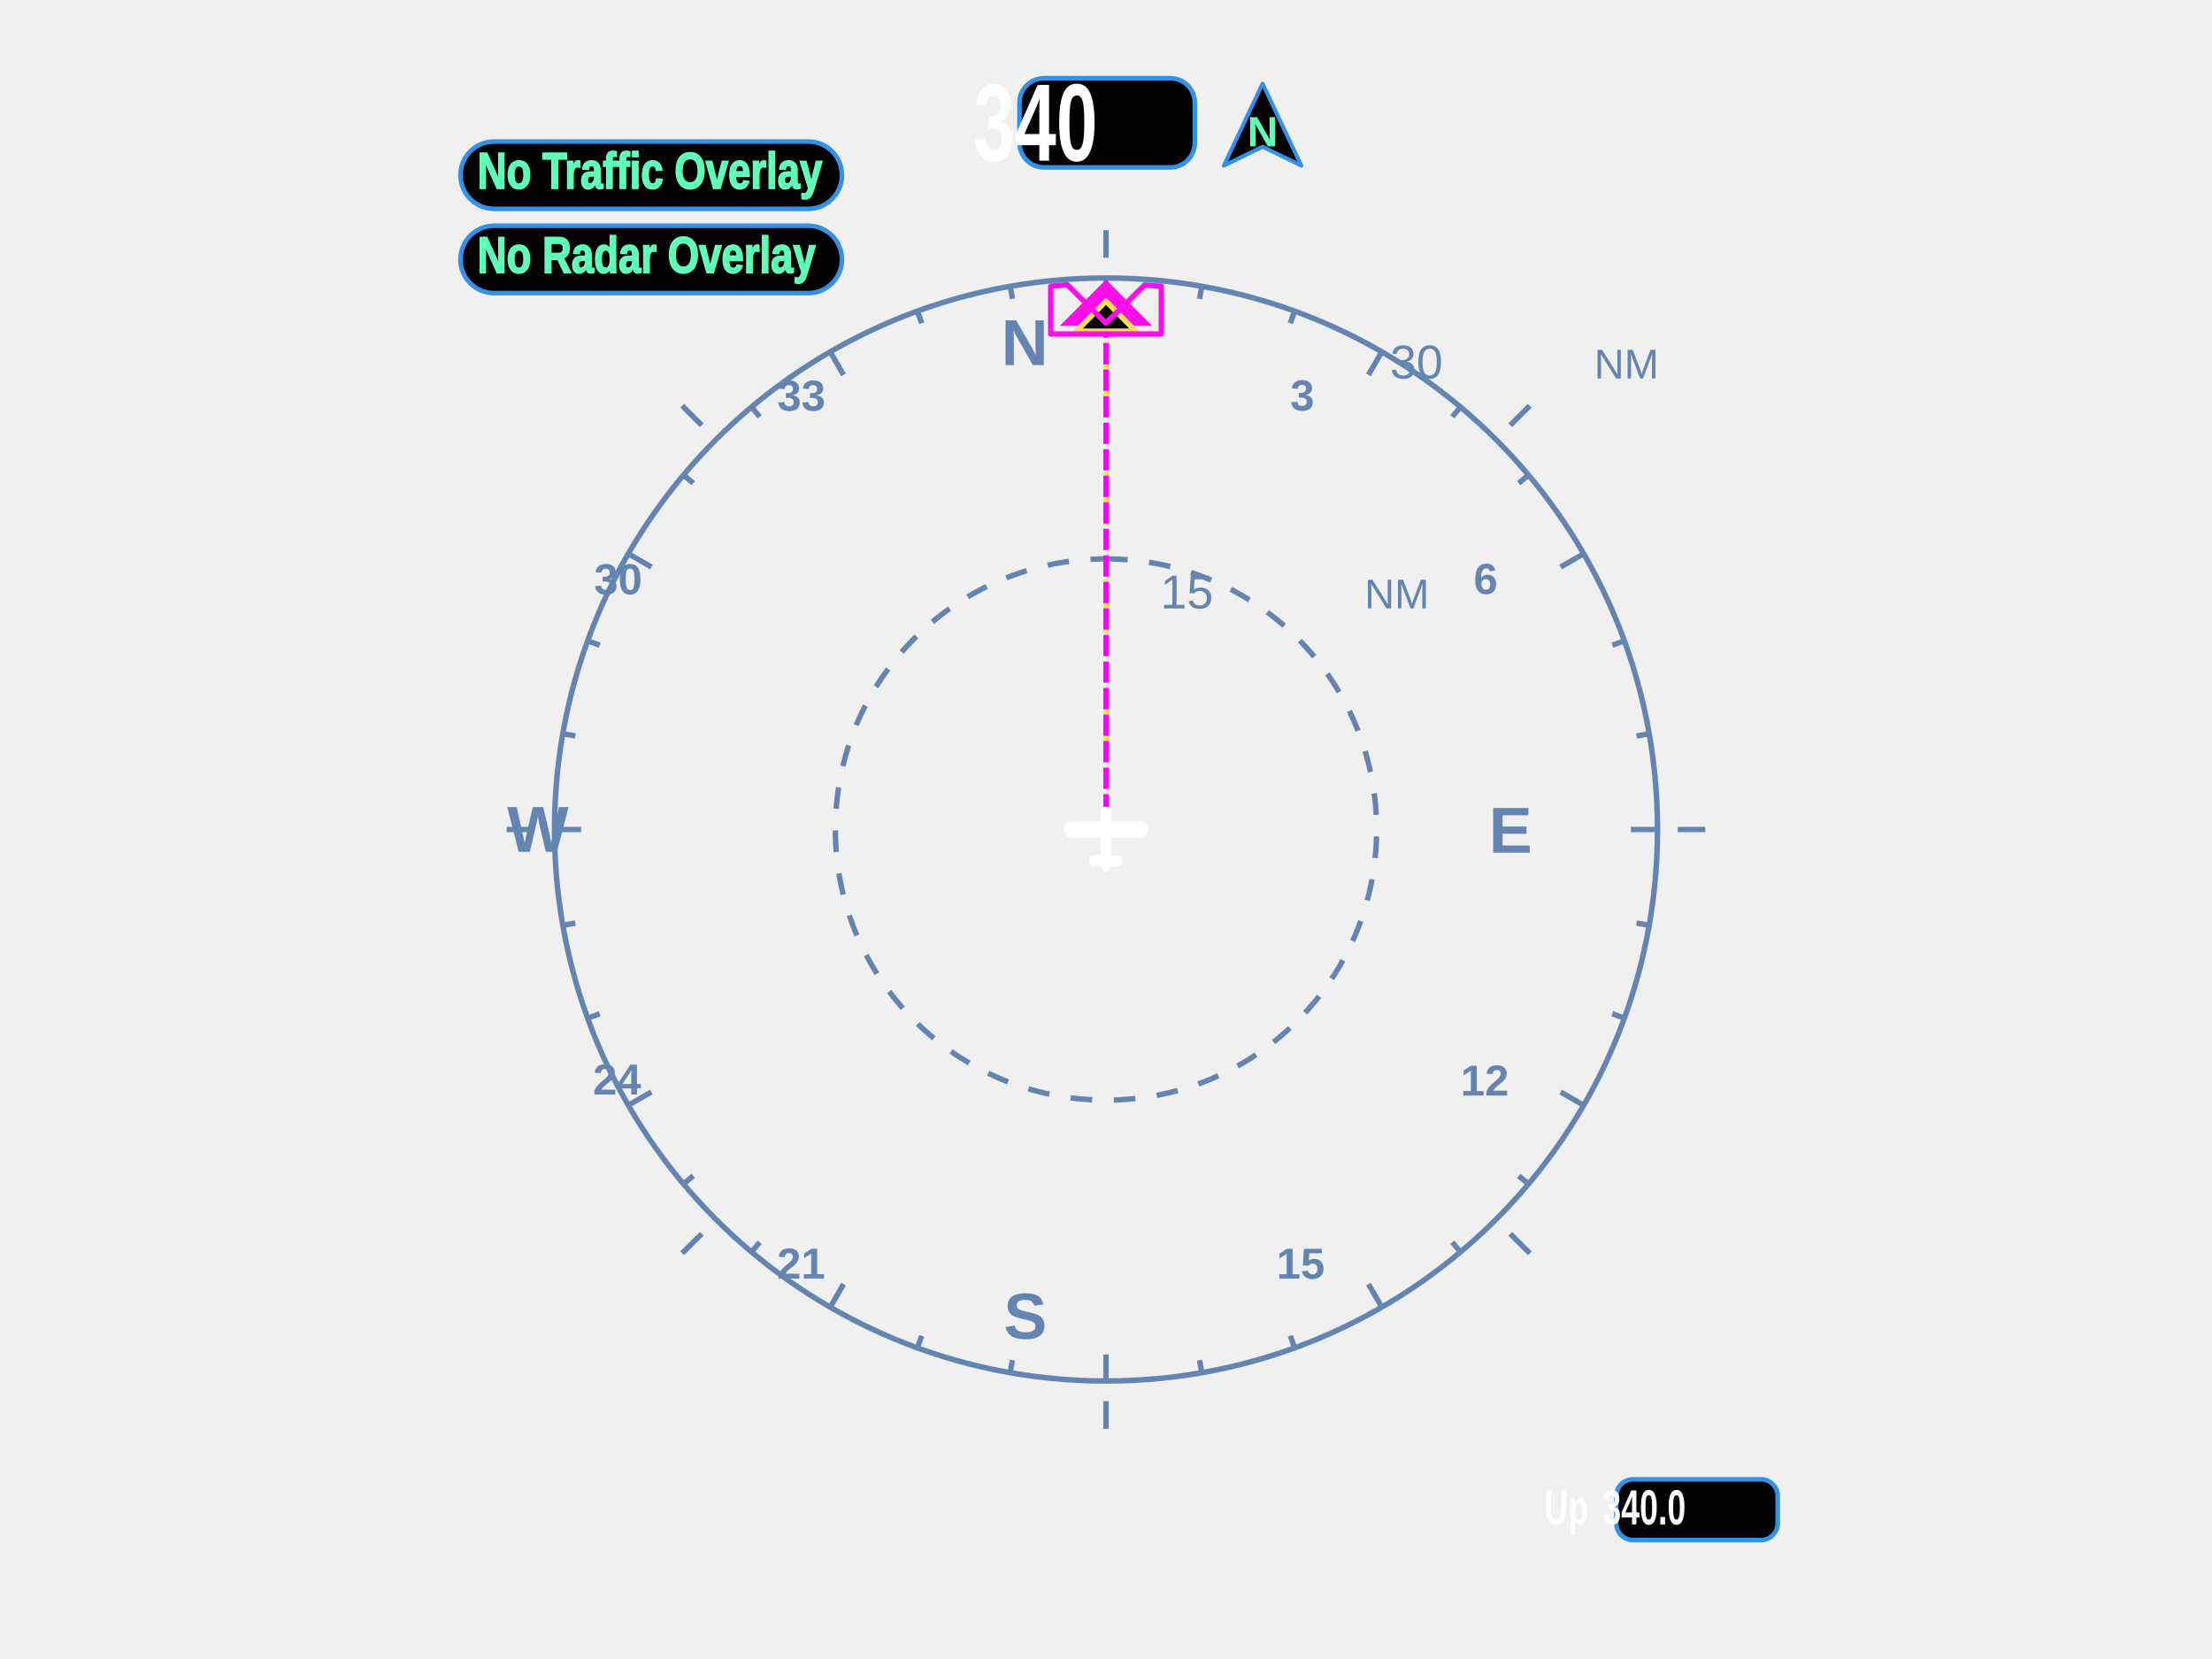
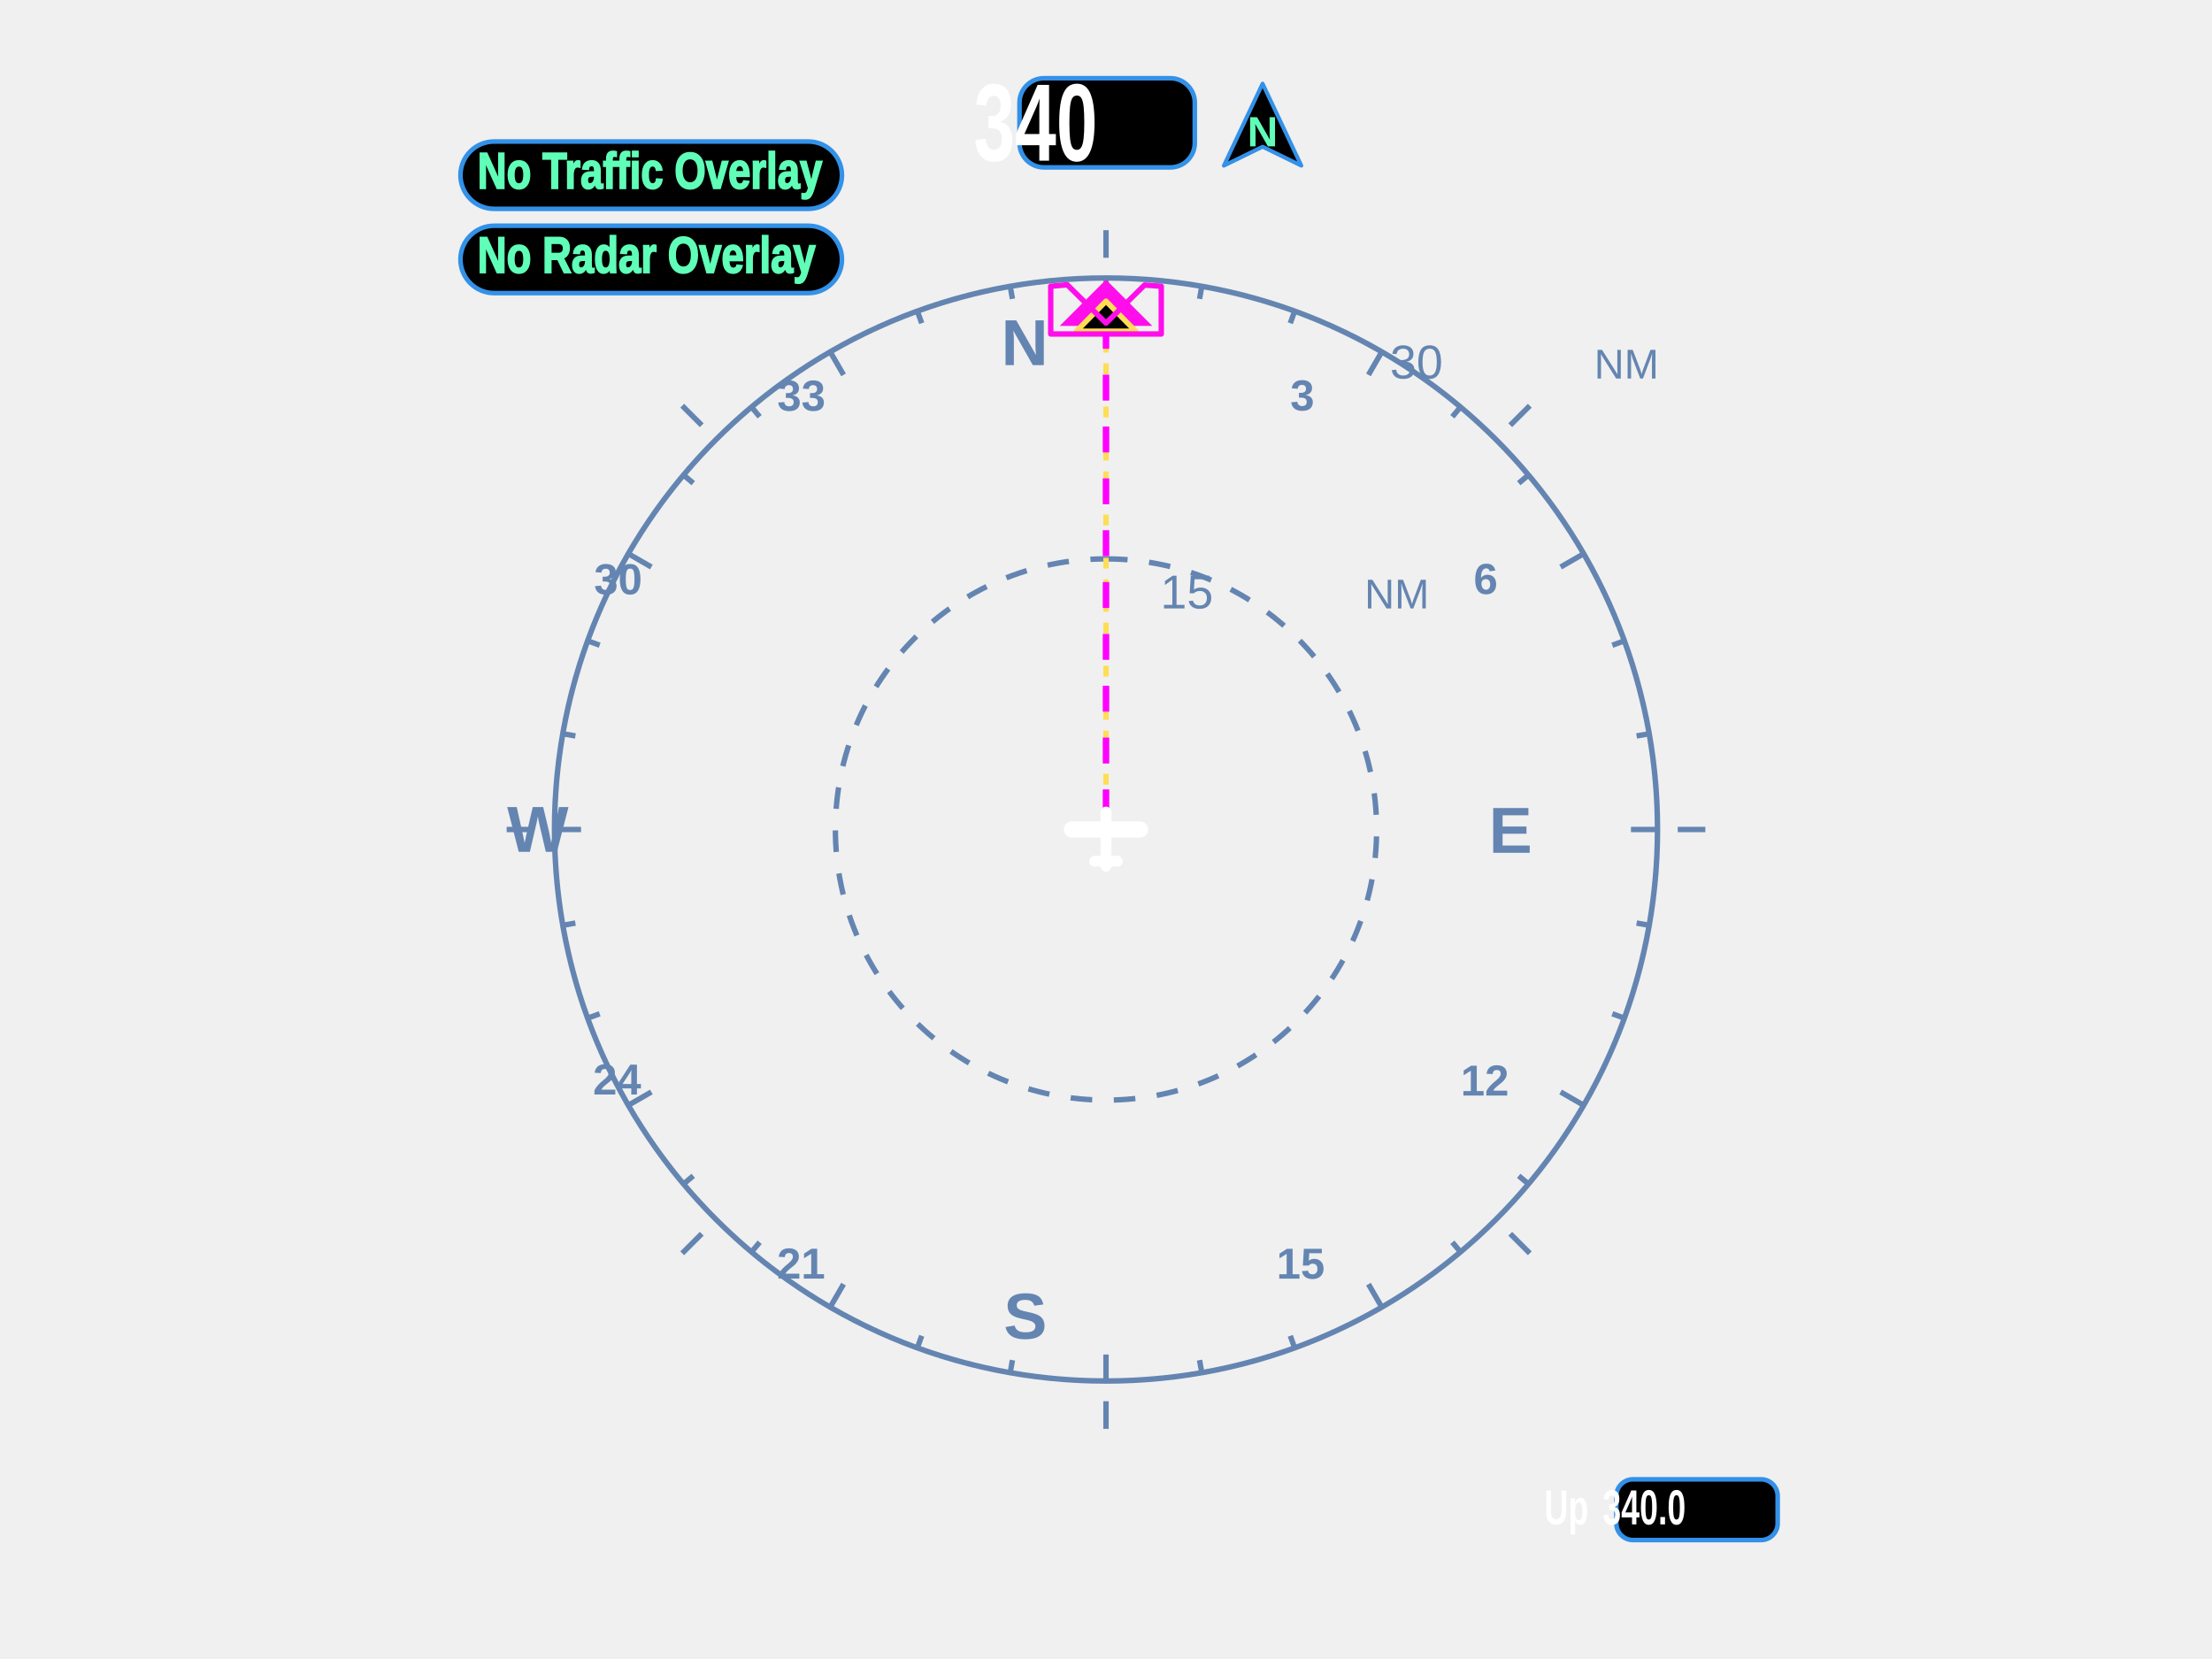
<svg xmlns="http://www.w3.org/2000/svg" width="2048" height="1536" id="svg2" version="1.1">
  <defs id="defs4" />
  <g id="layer5" style="display:inline">
    <g style="display:inline;stroke-width:5.088;stroke-miterlimit:4;stroke-dasharray:none" id="MovingMap_Compass" transform="matrix(0.982647,0,0,0.982647,17.76952,488.5724)">
      <g id="MovingMap_Compass_Rose" style="stroke-width:5.088;stroke-miterlimit:4;stroke-dasharray:none">
        <path style="fill:none;stroke:#6485b1;stroke-width:5.088;stroke-linecap:butt;stroke-linejoin:miter;stroke-opacity:1;stroke-dasharray:20.353, 20.353;stroke-dashoffset:0;display:inline" d="m 1024,29.391 c 140.821,0 254.979,114.154 254.979,254.971 0,140.816 -114.158,254.971 -254.979,254.971 -140.821,0 -254.979,-114.155 -254.979,-254.971 0,-140.817 114.158,-254.971 254.979,-254.971 z" id="MovingMap_Compass_Mid" />
        <path style="font-size:medium;font-style:normal;font-variant:normal;font-weight:normal;font-stretch:normal;text-indent:0;text-align:start;text-decoration:none;line-height:normal;letter-spacing:normal;word-spacing:normal;text-transform:none;direction:ltr;block-progression:tb;writing-mode:lr-tb;text-anchor:start;baseline-shift:baseline;color:#000000;fill:#6485b1;fill-opacity:1;stroke:none;stroke-width:0.862;marker:none;visibility:visible;display:inline;overflow:visible;enable-background:accumulate;font-family:Sans;-inkscape-font-specification:Sans" d="m 1024,254.844 c -283.351,0 -513.156,229.806 -513.156,513.156 0,283.351 229.805,513.156 513.156,513.156 283.351,0 513.156,-229.805 513.156,-513.156 0,-283.351 -229.805,-513.156 -513.156,-513.156 z m -2.5,5.094 0,22.031 5,0 0,-22.031 c 28.371,0.137 56.192,2.614 83.281,7.219 l -1.625,9.125 4.938,0.875 1.594,-9.156 c 27.778,5.003 54.771,12.273 80.781,21.594 l -3.188,8.781 4.688,1.719 3.187,-8.812 c 26.356,9.739 51.661,21.629 75.75,35.406 l -11.062,19.125 4.312,2.531 11.094,-19.156 c 24.157,14.135 47.038,30.203 68.438,48 l -5.938,7.062 3.812,3.188 5.938,-7.062 c 21.274,18.046 41.046,37.821 59.094,59.094 l -7.063,5.969 3.219,3.844 7.094,-5.938 c 17.795,21.4 33.867,44.279 48,68.438 l -19.156,11.031 2.469,4.344 19.156,-11.062 c 13.778,24.089 25.667,49.394 35.406,75.75 l -8.781,3.188 1.688,4.688 8.781,-3.188 c 9.321,26.01 16.59,53.004 21.594,80.781 l -9.156,1.594 0.844,4.938 9.156,-1.625 c 4.604,27.089 7.082,54.91 7.219,83.281 l -22.031,0 0,5 22.031,0 c -0.137,28.371 -2.614,56.192 -7.219,83.281 l -9.156,-1.625 -0.844,4.938 9.125,1.625 c -5.003,27.765 -12.246,54.751 -21.563,80.75 l -8.781,-3.219 -1.688,4.719 8.781,3.188 c -9.734,26.343 -21.606,51.64 -35.375,75.719 l -19.188,-11.031 -2.469,4.344 19.156,11.031 c -14.133,24.158 -30.205,47.037 -48,68.437 l -7.094,-5.937 -3.219,3.844 7.063,5.969 c -18.044,21.267 -37.826,41.02 -59.094,59.063 l -5.906,-7.063 -3.844,3.219 5.906,7.062 c -21.394,17.791 -44.256,33.869 -68.406,48 l -11.094,-19.156 -4.312,2.531 11.062,19.125 c -24.089,13.778 -49.394,25.667 -75.75,35.406 l -3.187,-8.813 -4.688,1.719 3.188,8.781 c -26.01,9.321 -53.004,16.59 -80.781,21.594 l -1.594,-9.156 -4.938,0.875 1.625,9.125 c -27.089,4.604 -54.91,7.082 -83.281,7.219 l 0,-22 -5,0 0,22 c -28.371,-0.137 -56.192,-2.614 -83.281,-7.219 l 1.625,-9.125 -4.938,-0.875 -1.594,9.156 c -27.778,-5.003 -54.771,-12.273 -80.781,-21.594 l 3.188,-8.781 -4.688,-1.719 -3.188,8.813 c -26.356,-9.739 -51.661,-21.629 -75.75,-35.406 l 11.062,-19.125 -4.312,-2.531 -11.094,19.156 c -24.15,-14.131 -47.012,-30.209 -68.406,-48 l 5.906,-7.062 -3.812,-3.219 -5.938,7.094 c -21.274,-18.046 -41.046,-37.821 -59.094,-59.094 l 7.062,-5.969 -3.219,-3.844 -7.094,5.937 c -17.795,-21.4 -33.867,-44.279 -48,-68.437 l 19.156,-11.031 -2.469,-4.344 -19.188,11.031 c -13.769,-24.078 -25.641,-49.376 -35.375,-75.719 l 8.781,-3.188 -1.688,-4.719 -8.781,3.219 c -9.317,-25.999 -16.559,-52.985 -21.562,-80.75 l 9.125,-1.625 -0.844,-4.938 -9.156,1.625 C 518.552,826.692 516.074,798.871 515.938,770.5 l 22.031,0 0,-5 -22.031,0 c 0.137,-28.371 2.614,-56.192 7.219,-83.281 l 9.156,1.625 0.844,-4.938 L 524,677.312 c 5.003,-27.778 12.273,-54.771 21.594,-80.781 l 8.781,3.188 1.688,-4.688 -8.781,-3.188 c 9.739,-26.356 21.629,-51.661 35.406,-75.75 l 19.156,11.062 2.469,-4.344 -19.156,-11.031 c 14.133,-24.158 30.205,-47.037 48,-68.438 l 7.094,5.938 3.219,-3.844 -7.062,-5.969 C 654.454,418.196 674.226,398.421 695.5,380.375 l 5.906,7.062 3.844,-3.188 -5.938,-7.062 c 21.399,-17.797 44.28,-33.865 68.438,-48 l 11.094,19.156 4.312,-2.531 -11.062,-19.125 c 24.089,-13.778 49.394,-25.667 75.75,-35.406 l 3.188,8.812 4.688,-1.719 -3.188,-8.781 C 878.542,280.273 905.535,273.003 933.312,268 l 1.594,9.156 4.938,-0.875 -1.625,-9.125 c 27.089,-4.604 54.91,-7.082 83.281,-7.219 z" transform="matrix(1.017659,0,0,1.017659,-18.08332,-497.2003)" id="path6111" />
        <text id="MovingMap_Compass_N" y="-153.196" x="1024.024" style="font-size:61.3px;font-style:normal;font-variant:normal;font-weight:bold;font-stretch:normal;text-align:center;line-height:125%;letter-spacing:0px;word-spacing:0px;writing-mode:lr-tb;text-anchor:middle;fill:#6485b1;fill-opacity:1;stroke:none;font-family:Liberation Sans;-inkscape-font-specification:Liberation Sans Bold" xml:space="preserve">
          <tspan y="-153.196" x="1024.024" id="tspan6189">N</tspan>
        </text>
        <text xml:space="preserve" style="font-size:40.867px;font-style:normal;font-variant:normal;font-weight:bold;font-stretch:normal;text-align:center;line-height:125%;letter-spacing:0px;word-spacing:0px;writing-mode:lr-tb;text-anchor:middle;fill:#6485b1;fill-opacity:1;stroke:none;font-family:Liberation Sans;-inkscape-font-specification:Liberation Sans Bold" x="788.044" y="-110.261" id="MovingMap_Compass_330">
          <tspan id="tspan6193" x="788.044" y="-110.261">33</tspan>
        </text>
        <text id="MovingMap_Compass_300" y="62.716" x="615.4" style="font-size:40.867px;font-style:normal;font-variant:normal;font-weight:bold;font-stretch:normal;text-align:center;line-height:125%;letter-spacing:0px;word-spacing:0px;writing-mode:lr-tb;text-anchor:middle;fill:#6485b1;fill-opacity:1;stroke:none;font-family:Liberation Sans;-inkscape-font-specification:Liberation Sans Bold" xml:space="preserve">
          <tspan y="62.716" x="615.4" id="tspan6197">30</tspan>
        </text>
        <text id="MovingMap_Compass_240" y="534.071" x="614.389" style="font-size:40.867px;font-style:normal;font-variant:normal;font-weight:bold;font-stretch:normal;text-align:center;line-height:125%;letter-spacing:0px;word-spacing:0px;writing-mode:lr-tb;text-anchor:middle;fill:#6485b1;fill-opacity:1;stroke:none;font-family:Liberation Sans;-inkscape-font-specification:Liberation Sans Bold" xml:space="preserve">
          <tspan y="534.071" x="614.389" id="tspan6205">24</tspan>
        </text>
        <text xml:space="preserve" style="font-size:40.867px;font-style:normal;font-variant:normal;font-weight:bold;font-stretch:normal;text-align:center;line-height:125%;letter-spacing:0px;word-spacing:0px;writing-mode:lr-tb;text-anchor:middle;fill:#6485b1;fill-opacity:1;stroke:none;font-family:Liberation Sans;-inkscape-font-specification:Liberation Sans Bold" x="787.803" y="707.488" id="MovingMap_Compass_210">
          <tspan id="tspan6209" x="787.803" y="707.488">21</tspan>
        </text>
        <text xml:space="preserve" style="font-size:40.867px;font-style:normal;font-variant:normal;font-weight:bold;font-stretch:normal;text-align:center;line-height:125%;letter-spacing:0px;word-spacing:0px;writing-mode:lr-tb;text-anchor:middle;fill:#6485b1;fill-opacity:1;stroke:none;font-family:Liberation Sans;-inkscape-font-specification:Liberation Sans Bold" x="1258.495" y="707.543" id="MovingMap_Compass_150">
          <tspan id="tspan6217" x="1258.495" y="707.543">15</tspan>
        </text>
        <text id="MovingMap_Compass_120" y="535.02" x="1432.015" style="font-size:40.867px;font-style:normal;font-variant:normal;font-weight:bold;font-stretch:normal;text-align:center;line-height:125%;letter-spacing:0px;word-spacing:0px;writing-mode:lr-tb;text-anchor:middle;fill:#6485b1;fill-opacity:1;stroke:none;font-family:Liberation Sans;-inkscape-font-specification:Liberation Sans Bold" xml:space="preserve">
          <tspan y="535.02" x="1432.015" id="tspan6221">12</tspan>
        </text>
        <text id="MovingMap_Compass_060" y="62.422" x="1432.827" style="font-size:40.867px;font-style:normal;font-variant:normal;font-weight:bold;font-stretch:normal;text-align:center;line-height:125%;letter-spacing:0px;word-spacing:0px;writing-mode:lr-tb;text-anchor:middle;fill:#6485b1;fill-opacity:1;stroke:none;font-family:Liberation Sans;-inkscape-font-specification:Liberation Sans Bold" xml:space="preserve">
          <tspan y="62.422" x="1432.827" id="tspan6229">6</tspan>
        </text>
        <text xml:space="preserve" style="font-size:40.867px;font-style:normal;font-variant:normal;font-weight:bold;font-stretch:normal;text-align:center;line-height:125%;letter-spacing:0px;word-spacing:0px;writing-mode:lr-tb;text-anchor:middle;fill:#6485b1;fill-opacity:1;stroke:none;font-family:Liberation Sans;-inkscape-font-specification:Liberation Sans Bold" x="1260.073" y="-110.516" id="MovingMap_Compass_030">
          <tspan id="tspan6233" x="1260.073" y="-110.516">3</tspan>
        </text>
        <text xml:space="preserve" style="font-size:61.3px;font-style:normal;font-variant:normal;font-weight:bold;font-stretch:normal;text-align:center;line-height:125%;letter-spacing:0px;word-spacing:0px;writing-mode:lr-tb;text-anchor:middle;fill:#6485b1;fill-opacity:1;stroke:none;font-family:Liberation Sans;-inkscape-font-specification:Liberation Sans Bold" x="565.335" y="305.404" id="MovingMap_Compass_W">
          <tspan id="tspan7160" x="565.335" y="305.404">W</tspan>
        </text>
        <text id="MovingMap_Compass_S" y="764.123" x="1024.653" style="font-size:61.3px;font-style:normal;font-variant:normal;font-weight:bold;font-stretch:normal;text-align:center;line-height:125%;letter-spacing:0px;word-spacing:0px;writing-mode:lr-tb;text-anchor:middle;fill:#6485b1;fill-opacity:1;stroke:none;font-family:Liberation Sans;-inkscape-font-specification:Liberation Sans Bold" xml:space="preserve">
          <tspan y="764.123" x="1024.653" id="tspan7164">S</tspan>
        </text>
        <text xml:space="preserve" style="font-size:61.3px;font-style:normal;font-variant:normal;font-weight:bold;font-stretch:normal;text-align:center;line-height:125%;letter-spacing:0px;word-spacing:0px;writing-mode:lr-tb;text-anchor:middle;fill:#6485b1;fill-opacity:1;stroke:none;font-family:Liberation Sans;-inkscape-font-specification:Liberation Sans Bold" x="1481.816" y="306.302" id="MovingMap_Compass_E">
          <tspan id="tspan7168" x="1481.816" y="306.302">E</tspan>
        </text>
      </g>
      <g transform="translate(-1.066527,-7.323471)" id="MovingMap_Range" style="stroke-width:5.088;stroke-miterlimit:4;stroke-dasharray:none">
        <g transform="matrix(1.4,0,0,1.4,-494.5996,-41.27638)" id="g7197" style="stroke-width:3.634;stroke-miterlimit:4;stroke-dasharray:none">
          <text id="MovingMap_Range_Mid" y="89.043" x="1255.462" style="font-size:32px;font-style:normal;font-variant:normal;font-weight:normal;font-stretch:normal;text-align:end;line-height:125%;letter-spacing:0px;word-spacing:0px;writing-mode:lr-tb;text-anchor:end;fill:#6485b1;fill-opacity:1;stroke:none;font-family:Liberation Sans;-inkscape-font-specification:Liberation Sans" xml:space="preserve">
            <tspan y="89.043" x="1255.462" id="tspan6139">15</tspan>
          </text>
          <text xml:space="preserve" style="font-size:28px;font-style:normal;font-variant:normal;font-weight:normal;font-stretch:normal;text-align:start;line-height:125%;letter-spacing:0px;word-spacing:0px;writing-mode:lr-tb;text-anchor:start;fill:#6485b1;fill-opacity:1;stroke:none;font-family:Liberation Sans;-inkscape-font-specification:Liberation Sans" x="1259.462" y="89.043" id="text6141">
            <tspan id="tspan6143" x="1259.462" y="89.043">NM</tspan>
          </text>
        </g>
        <g transform="matrix(1.4,0,0,1.4,-558.7603,-2.065433)" id="g7203" style="stroke-width:3.634;stroke-miterlimit:4;stroke-dasharray:none">
          <text xml:space="preserve" style="font-size:32px;font-style:normal;font-variant:normal;font-weight:normal;font-stretch:normal;text-align:end;line-height:125%;letter-spacing:0px;word-spacing:0px;writing-mode:lr-tb;text-anchor:end;fill:#6485b1;fill-opacity:1;stroke:none;font-family:Liberation Sans;-inkscape-font-specification:Liberation Sans" x="1455.835" y="-93.709" id="MovingMap_Range_Max">
            <tspan id="tspan6147" x="1455.835" y="-93.709">30</tspan>
          </text>
          <text id="text6149" y="-93.709" x="1459.835" style="font-size:28px;font-style:normal;font-variant:normal;font-weight:normal;font-stretch:normal;text-align:start;line-height:125%;letter-spacing:0px;word-spacing:0px;writing-mode:lr-tb;text-anchor:start;fill:#6485b1;fill-opacity:1;stroke:none;font-family:Liberation Sans;-inkscape-font-specification:Liberation Sans" xml:space="preserve">
            <tspan y="-93.709" x="1459.835" id="tspan6151">NM</tspan>
          </text>
        </g>
        <path style="fill:none;stroke:#6485b1;stroke-width:5;stroke-linecap:square;stroke-linejoin:miter;stroke-miterlimit:4;stroke-opacity:1;stroke-dasharray:none" d="m 1024,213.094 0,25.562 0,-25.562 z M 631.625,375.625 649.719,393.719 631.625,375.625 z m 784.75,0 -18.094,18.094 18.094,-18.094 z M 469.094,768 l 25.562,0 -25.562,0 z m 1084.25,0 25.562,0 -25.562,0 z m -903.625,374.281 -18.094,18.094 18.094,-18.094 z m 748.562,0 18.094,18.094 -18.094,-18.094 z M 1024,1297.344 l 0,25.562 0,-25.562 z" transform="matrix(1.017659,0,0,1.017659,-17.01679,-489.8768)" id="path7266" />
      </g>
      <g transform="translate(-1.066527,-7.323471)" id="MovingMap_Bug" style="stroke-width:5.088;stroke-miterlimit:4;stroke-dasharray:none">
        <path id="MovingMap_Bug_FMS" d="m 987.605,-185.343 74.922,0 -37.461,-37.461 z" style="color:#000000;fill:#ff0eeb;fill-opacity:1;fill-rule:nonzero;stroke:#ff0eeb;stroke-width:5.088;stroke-miterlimit:4;stroke-opacity:1;stroke-dasharray:none;marker:none;visibility:visible;display:inline;overflow:visible;enable-background:accumulate" />
        <g id="MovingMap_Bug_TRUE" style="stroke-width:5.088;stroke-miterlimit:4;stroke-dasharray:none">
          <path id="path4673" d="m 1025.067,290.099 c 0,-461.691 0,-463.399 0,-463.399 l 0,3.417" style="fill:#ffd42a;stroke:#ffdd55;stroke-width:5.088;stroke-linecap:butt;stroke-linejoin:miter;stroke-miterlimit:4;stroke-opacity:1;stroke-dasharray:10.177, 10.177;stroke-dashoffset:0;marker-start:none;marker-mid:none;marker-end:none" />
          <path id="path10943" d="m 1025.067,-206.117 -27.885,28.274 55.771,0 z" style="fill:#000000;stroke:#ffdd55;stroke-width:5.088;stroke-linecap:round;stroke-linejoin:round;stroke-miterlimit:4;stroke-opacity:1;stroke-dasharray:none" />
        </g>
        <g id="MovingMap_Bug_HDG">
          <path id="MovingMap_Bug_HDG_HDG" d="m 972.986,-220.16 15.636,-1.364 36.444,36.095 36.311,-35.882 15.769,1.151 0,44.977 -104.16,0 z" style="fill:none;stroke:#ff0eeb;stroke-width:5.088;stroke-linecap:butt;stroke-linejoin:round;stroke-miterlimit:4;stroke-opacity:1;stroke-dasharray:none" />
-           <path id="MovingMap_Bug_HDG_Vector" d="m 1025.066,278.362 c 0,-453.679 0,-455.358 0,-455.358 l 0,3.358" style="fill:#ff00ff;stroke:#ff00ff;stroke-width:5;stroke-linecap:butt;stroke-linejoin:miter;stroke-miterlimit:4;stroke-opacity:1;stroke-dasharray:19.999, 5;stroke-dashoffset:0;marker-start:none;marker-mid:none;marker-end:none;display:inline" />
+           <path id="MovingMap_Bug_HDG_Vector" d="m 1025.066,278.362 c 0,-453.679 0,-455.358 0,-455.358 l 0,3.358" style="fill:#ff00ff;stroke:#ff00ff;stroke-width:6.106;stroke-linecap:butt;stroke-linejoin:miter;stroke-miterlimit:4;stroke-opacity:1;stroke-dasharray:24.424,24.424;stroke-dashoffset:0;marker-start:none;marker-mid:none;marker-end:none;display:inline" />
        </g>
      </g>
    </g>
    <g id="MovingMap_Plane" style="stroke-width:3;stroke-miterlimit:4;stroke-dasharray:none;display:inline">
      <path id="path3509" d="m 1024,751.83 0,50.17" style="fill:#00ff00;stroke:#ffffff;stroke-width:10;stroke-linecap:round;stroke-linejoin:miter;stroke-miterlimit:4;stroke-opacity:1;stroke-dasharray:none" />
      <path style="fill:#00ff00;stroke:#ffffff;stroke-width:15;stroke-linecap:round;stroke-linejoin:miter;stroke-miterlimit:4;stroke-opacity:1;stroke-dasharray:none" d="m 1055.534,768 -63.068,0" id="path3511" />
      <path id="path3881" d="m 1034.511,797.339 -21.023,0" style="fill:#00ff00;stroke:#ffffff;stroke-width:10;stroke-linecap:round;stroke-linejoin:miter;stroke-miterlimit:4;stroke-opacity:1;stroke-dasharray:none" />
    </g>
  </g>
  <g id="layer1" transform="translate(0,483.6378)" style="display:none" />
  <g id="layer4" style="display:none" />
  <g id="layer3" style="display:none" />
  <g id="layer2" style="display:inline">
    <g style="display:inline" id="MovingMap_Up" transform="translate(2.6983987e-6,473.6378)">
      <g transform="matrix(0.5412108,0,0,0.5412108,991.5726,336.8553)" id="MovingMap_Up_HDG">
        <rect ry="28.484" y="1033.121" x="932.974" height="103.926" width="275.988" id="rect4139-0-1-7-2-0" style="fill:#000000;fill-opacity:1;stroke:#3391e8;stroke-width:7.851;stroke-linecap:butt;stroke-linejoin:miter;stroke-miterlimit:4;stroke-opacity:1;stroke-dasharray:none;stroke-dashoffset:100;display:inline" />
        <text transform="scale(0.8208523,1.218246)" id="MovingMap_Up_HDG_DEG" y="911.32" x="1454.452" style="font-size:69.24px;font-style:normal;font-variant:normal;font-weight:bold;font-stretch:normal;text-align:end;line-height:125%;letter-spacing:0px;word-spacing:0px;writing-mode:lr-tb;text-anchor:end;fill:#ffffff;fill-opacity:1;stroke:none;display:inline;font-family:Liberation Sans;-inkscape-font-specification:Liberation Sans Bold" xml:space="preserve">
          <tspan id="HeadingText-7" y="911.32" x="1454.452">340.0</tspan>
        </text>
        <text xml:space="preserve" style="font-size:69.24px;font-style:normal;font-variant:normal;font-weight:bold;font-stretch:normal;text-align:end;line-height:125%;letter-spacing:0px;word-spacing:0px;writing-mode:lr-tb;text-anchor:end;fill:#ffffff;fill-opacity:1;stroke:none;display:inline;font-family:Liberation Sans;-inkscape-font-specification:Liberation Sans Bold" x="1251.864" y="911.32" id="text7322" transform="scale(0.8208523,1.218246)">
          <tspan x="1251.864" y="911.32" id="tspan7324">Up</tspan>
        </text>
      </g>
    </g>
    <g style="display:inline" id="MovingMap_Warning" transform="translate(-36,483.6378)">
      <g id="MovingMap_Warning1">
        <rect style="fill:#000000;fill-opacity:1;stroke:#3391e8;stroke-width:4.249;stroke-linecap:butt;stroke-linejoin:miter;stroke-miterlimit:4;stroke-opacity:1;stroke-dasharray:none;stroke-dashoffset:100;display:inline" id="rect4139-0-1-7-2-6" width="353.223" height="62.359" x="462.31" y="-352.625" ry="31.18" />
        <text xml:space="preserve" style="font-size:41.962px;font-style:normal;font-variant:normal;font-weight:bold;font-stretch:normal;text-align:start;line-height:125%;letter-spacing:0px;word-spacing:0px;writing-mode:lr-tb;text-anchor:start;fill:#60ffb8;fill-opacity:1;stroke:#60ffb8;stroke-width:1.358;stroke-opacity:1;display:inline;font-family:Liberation Sans;-inkscape-font-specification:Liberation Sans Bold" x="538.079" y="-274.796" id="MovingMap_Warning1_Label" transform="scale(0.8886273,1.125331)">
          <tspan style="font-size:41.962px;font-style:normal;font-variant:normal;font-weight:bold;font-stretch:normal;text-align:start;line-height:125%;writing-mode:lr-tb;text-anchor:start;stroke-width:1.358;font-family:Liberation Sans;-inkscape-font-specification:Liberation Sans Bold" x="538.079" y="-274.796" id="tspan11125-3">No Traffic Overlay</tspan>
        </text>
      </g>
      <g id="MovingMap_Warning2">
        <rect ry="31.18" y="-274.625" x="462.31" height="62.359" width="353.223" id="rect7087" style="fill:#000000;fill-opacity:1;stroke:#3391e8;stroke-width:4.249;stroke-linecap:butt;stroke-linejoin:miter;stroke-miterlimit:4;stroke-opacity:1;stroke-dasharray:none;stroke-dashoffset:100;display:inline" />
        <text transform="scale(0.8886273,1.125331)" id="MovingMap_Warning2_Label" y="-205.483" x="538.079" style="font-size:41.962px;font-style:normal;font-variant:normal;font-weight:bold;font-stretch:normal;text-align:start;line-height:125%;letter-spacing:0px;word-spacing:0px;writing-mode:lr-tb;text-anchor:start;fill:#60ffb8;fill-opacity:1;stroke:#60ffb8;stroke-width:1.358;stroke-opacity:1;display:inline;font-family:Liberation Sans;-inkscape-font-specification:Liberation Sans Bold" xml:space="preserve">
          <tspan id="tspan7032" y="-205.483" x="538.079" style="font-size:41.962px;font-style:normal;font-variant:normal;font-weight:bold;font-stretch:normal;text-align:start;line-height:125%;writing-mode:lr-tb;text-anchor:start;stroke-width:1.358;font-family:Liberation Sans;-inkscape-font-specification:Liberation Sans Bold">No Radar Overlay</tspan>
        </text>
      </g>
    </g>
    <g style="display:inline" id="MovingMap_HDG" transform="matrix(1.21,0,0,1.21,-213.2145,-1190.12)">
      <rect style="fill:#000000;fill-opacity:1;stroke:#3391e8;stroke-width:3.511;stroke-linecap:butt;stroke-linejoin:miter;stroke-miterlimit:4;stroke-opacity:1;stroke-dasharray:none;stroke-dashoffset:100;display:inline" id="rect4139-0-1-7-2" width="134.136" height="68.233" x="956.305" y="1043.424" ry="18.701" />
      <text xml:space="preserve" style="font-size:69.24px;font-style:normal;font-variant:normal;font-weight:bold;font-stretch:normal;text-align:center;line-height:125%;letter-spacing:0px;word-spacing:0px;writing-mode:lr-tb;text-anchor:middle;fill:#ffffff;fill-opacity:1;stroke:none;display:inline;font-family:Liberation Sans;-inkscape-font-specification:Sans Bold" x="1247.362" y="908.287" id="MovingMap_HDG_Value" transform="scale(0.8208523,1.218246)">
        <tspan x="1247.362" y="908.287" id="HeadingText">340</tspan>
      </text>
      <g id="MovingMap_Up_North" transform="matrix(0.9,0,0,0.9,100.8425,1399.133)">
        <path style="color:#000000;fill:#000000;fill-opacity:1;fill-rule:nonzero;stroke:#3391e8;stroke-width:3.333;stroke-linecap:round;stroke-linejoin:round;stroke-miterlimit:4;stroke-opacity:1;stroke-dashoffset:0;marker:none;visibility:visible;display:inline;overflow:visible;enable-background:accumulate" d="m 1157.186,-390.646 32.935,69.754 -32.935,-16.092 -32.935,16.092 z" id="path7328" />
        <text xml:space="preserve" style="font-size:36px;font-style:normal;font-variant:normal;font-weight:bold;font-stretch:normal;text-align:start;line-height:125%;letter-spacing:0px;word-spacing:0px;writing-mode:lr-tb;text-anchor:start;fill:#60ffb8;fill-opacity:1;stroke:none;font-family:Liberation Sans;-inkscape-font-specification:Liberation Sans Bold" x="1144.176" y="-337.328" id="text7331">
          <tspan id="tspan7333" x="1144.176" y="-337.328">N</tspan>
        </text>
      </g>
    </g>
  </g>
</svg>
